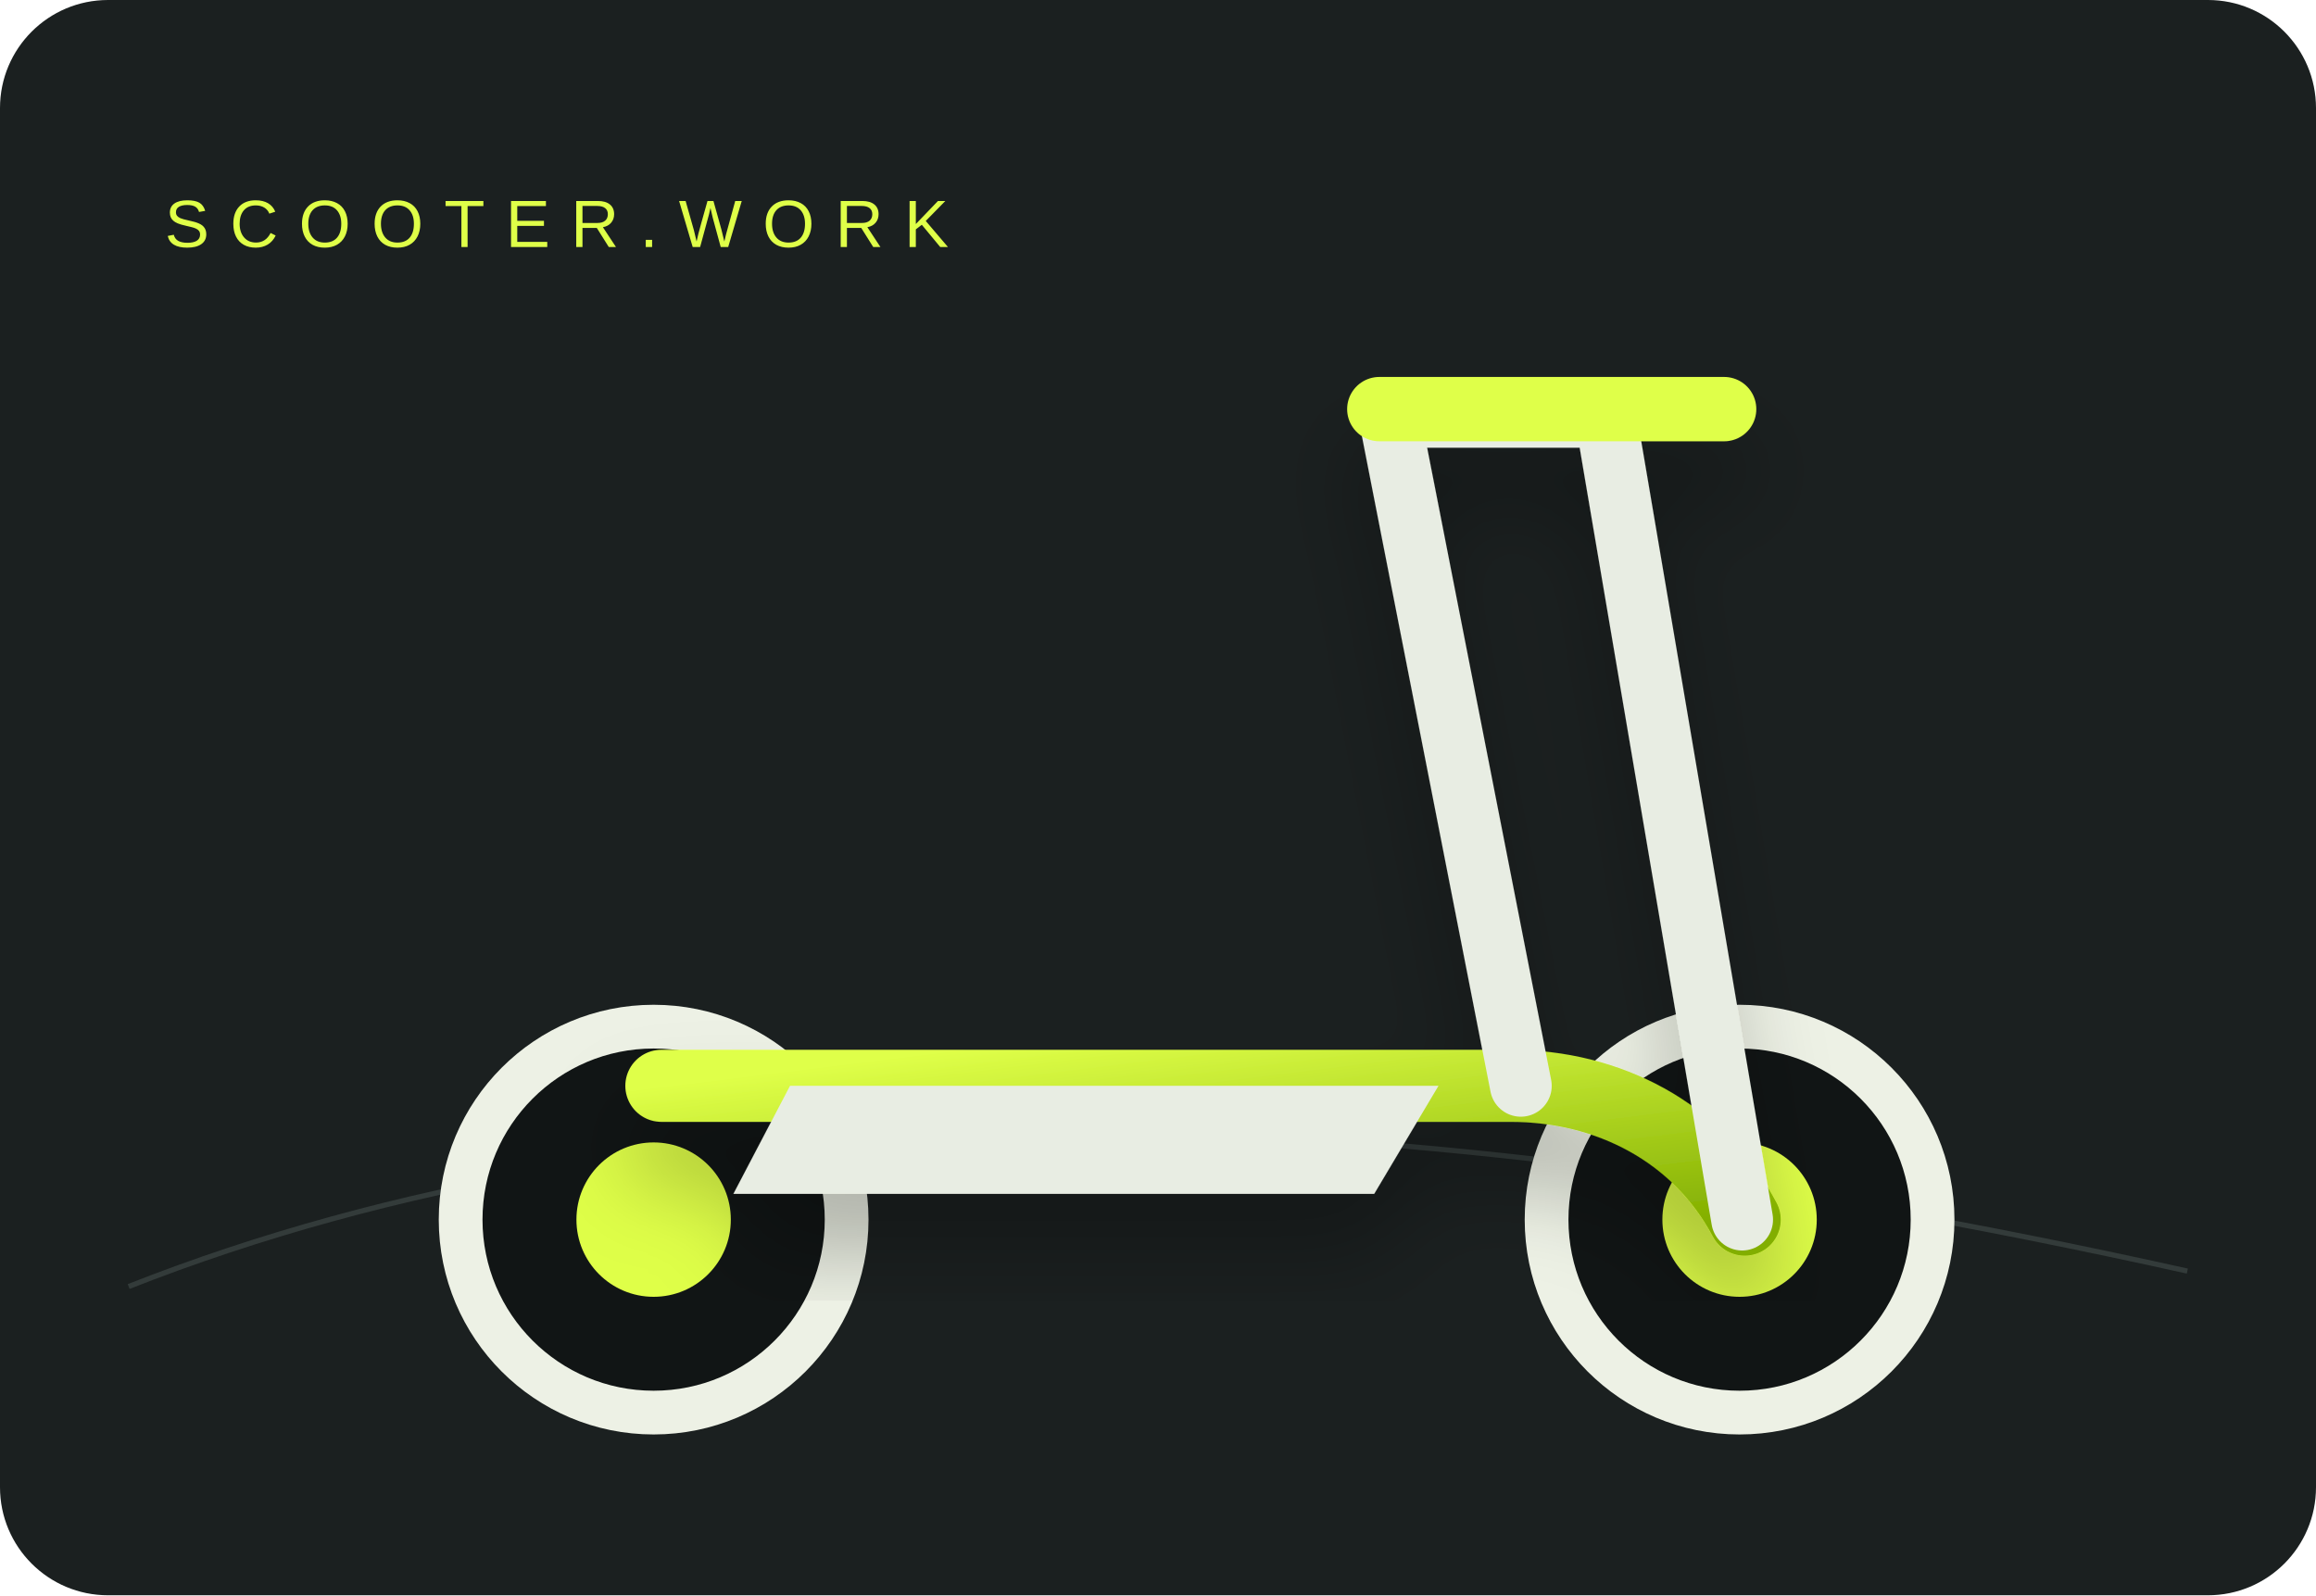
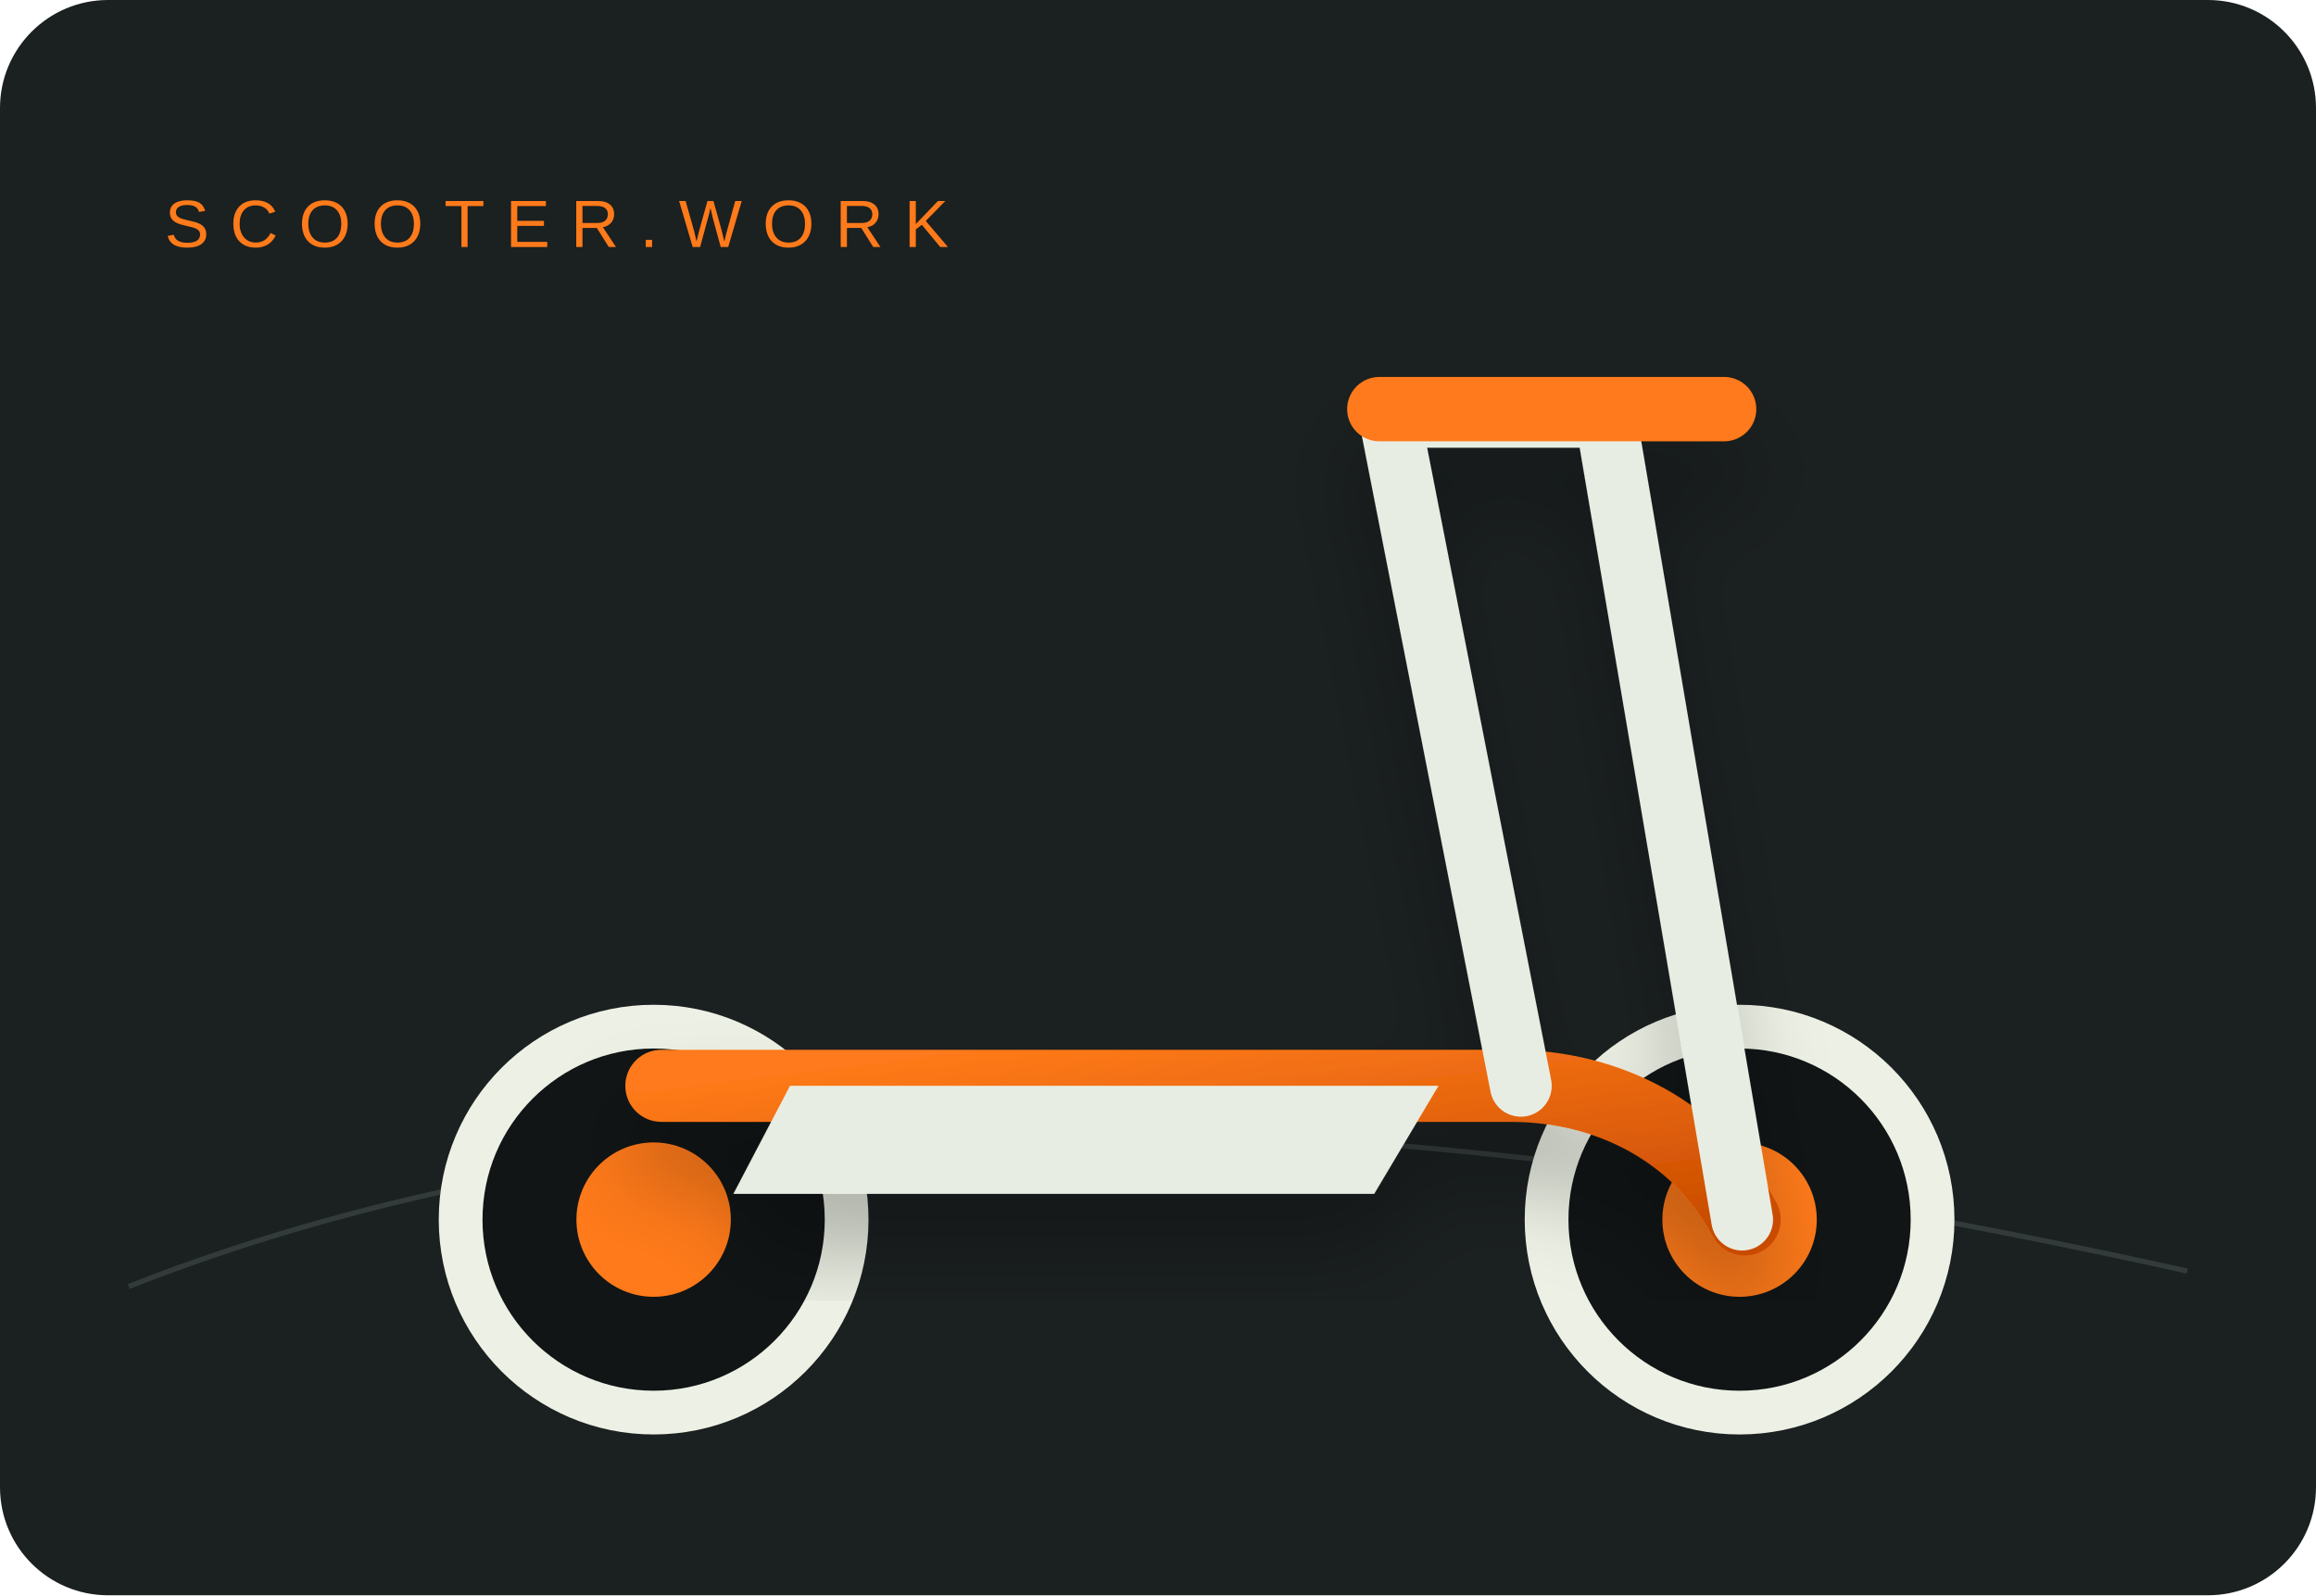
<svg xmlns="http://www.w3.org/2000/svg" viewBox="0 0 900 620">
  <defs>
    <linearGradient id="g" x1="0" x2="1" y1="0" y2="1">
-       <stop stop-color="#dfff48" />
-       <stop offset="1" stop-color="#82ae00" />
+       <stop stop-color="#ff7a1a" />
+       <stop offset="1" stop-color="#c94c00" />
    </linearGradient>
    <filter id="s">
      <feDropShadow dx="0" dy="24" stdDeviation="16" flood-opacity=".25" />
    </filter>
  </defs>
  <rect width="900" height="620" rx="42" fill="#1b2020" />
  <path d="M50 500C253 420 517 420 850 494" fill="none" stroke="#333b3a" stroke-width="2" />
  <circle cx="676" cy="474" r="75" fill="#111515" stroke="#edf1e5" stroke-width="17" />
-   <circle cx="676" cy="474" r="30" fill="#dfff48" />
+   <circle cx="676" cy="474" r="30" fill="#ff7a1a" />
  <circle cx="254" cy="474" r="75" fill="#111515" stroke="#edf1e5" stroke-width="17" />
-   <circle cx="254" cy="474" r="30" fill="#dfff48" />
+   <circle cx="254" cy="474" r="30" fill="#ff7a1a" />
  <g filter="url(#s)">
    <path d="M257 422h330c38 0 73 18 91 52" fill="none" stroke="url(#g)" stroke-width="28" stroke-linecap="round" />
    <path d="M591 422 540 162h84l53 312" fill="none" stroke="#e8ede3" stroke-width="24" stroke-linecap="round" stroke-linejoin="round" />
-     <path d="M536 159h134" fill="none" stroke="#dfff48" stroke-width="25" stroke-linecap="round" />
+     <path d="M536 159h134" fill="none" stroke="#ff7a1a" stroke-width="25" stroke-linecap="round" />
    <path d="M307 422h252l-25 42H285z" fill="#e8ede3" />
  </g>
-   <text x="64" y="96" fill="#dfff48" font-size="26" font-family="Arial, sans-serif" letter-spacing="8">SCOOTER.WORK</text>
+   <text x="64" y="96" fill="#ff7a1a" font-size="26" font-family="Arial, sans-serif" letter-spacing="8">SCOOTER.WORK</text>
</svg>
